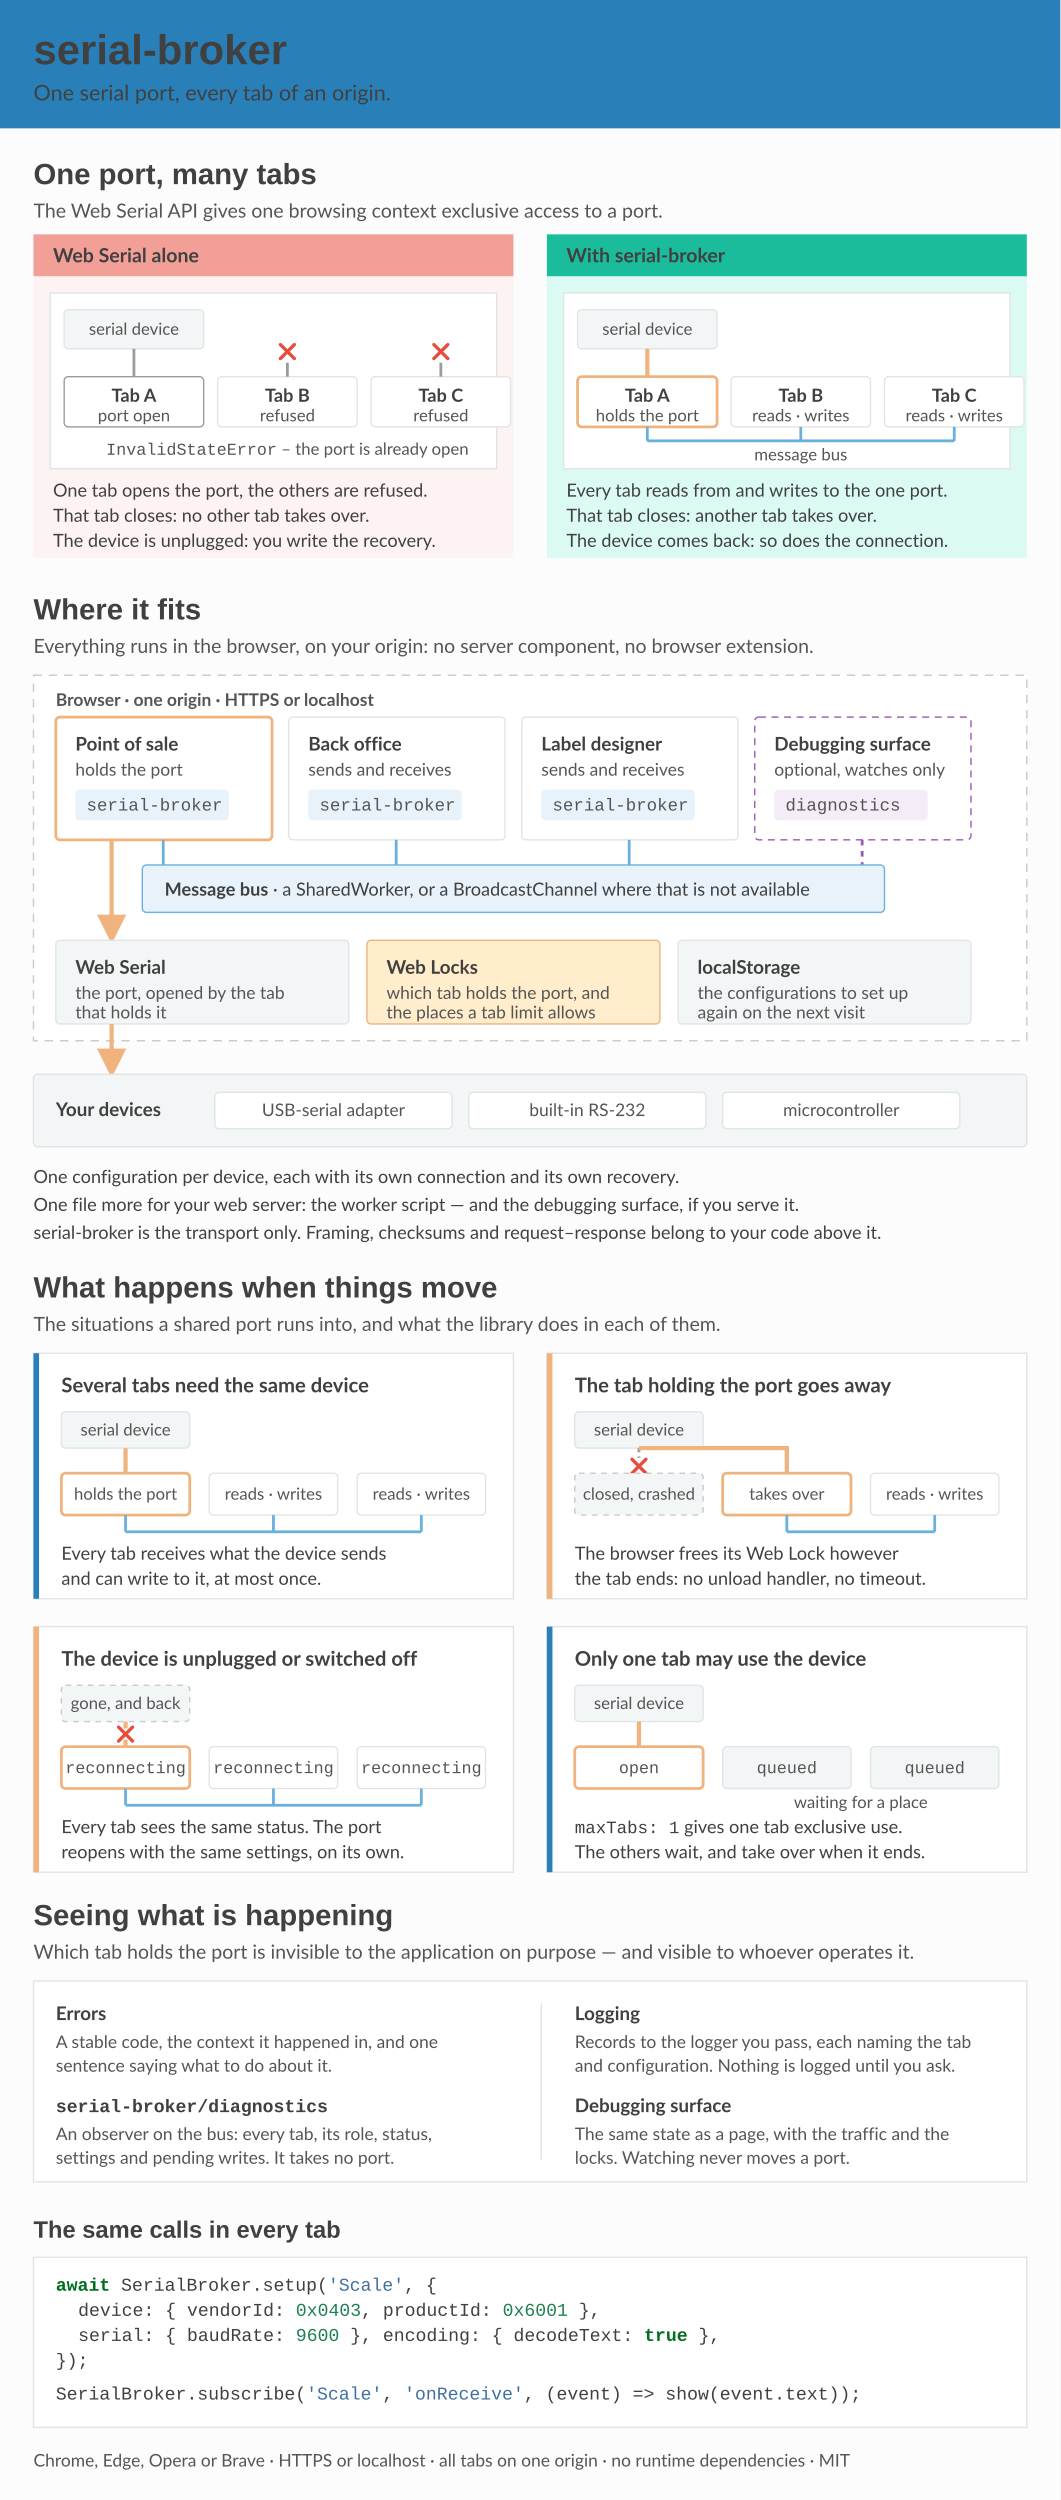
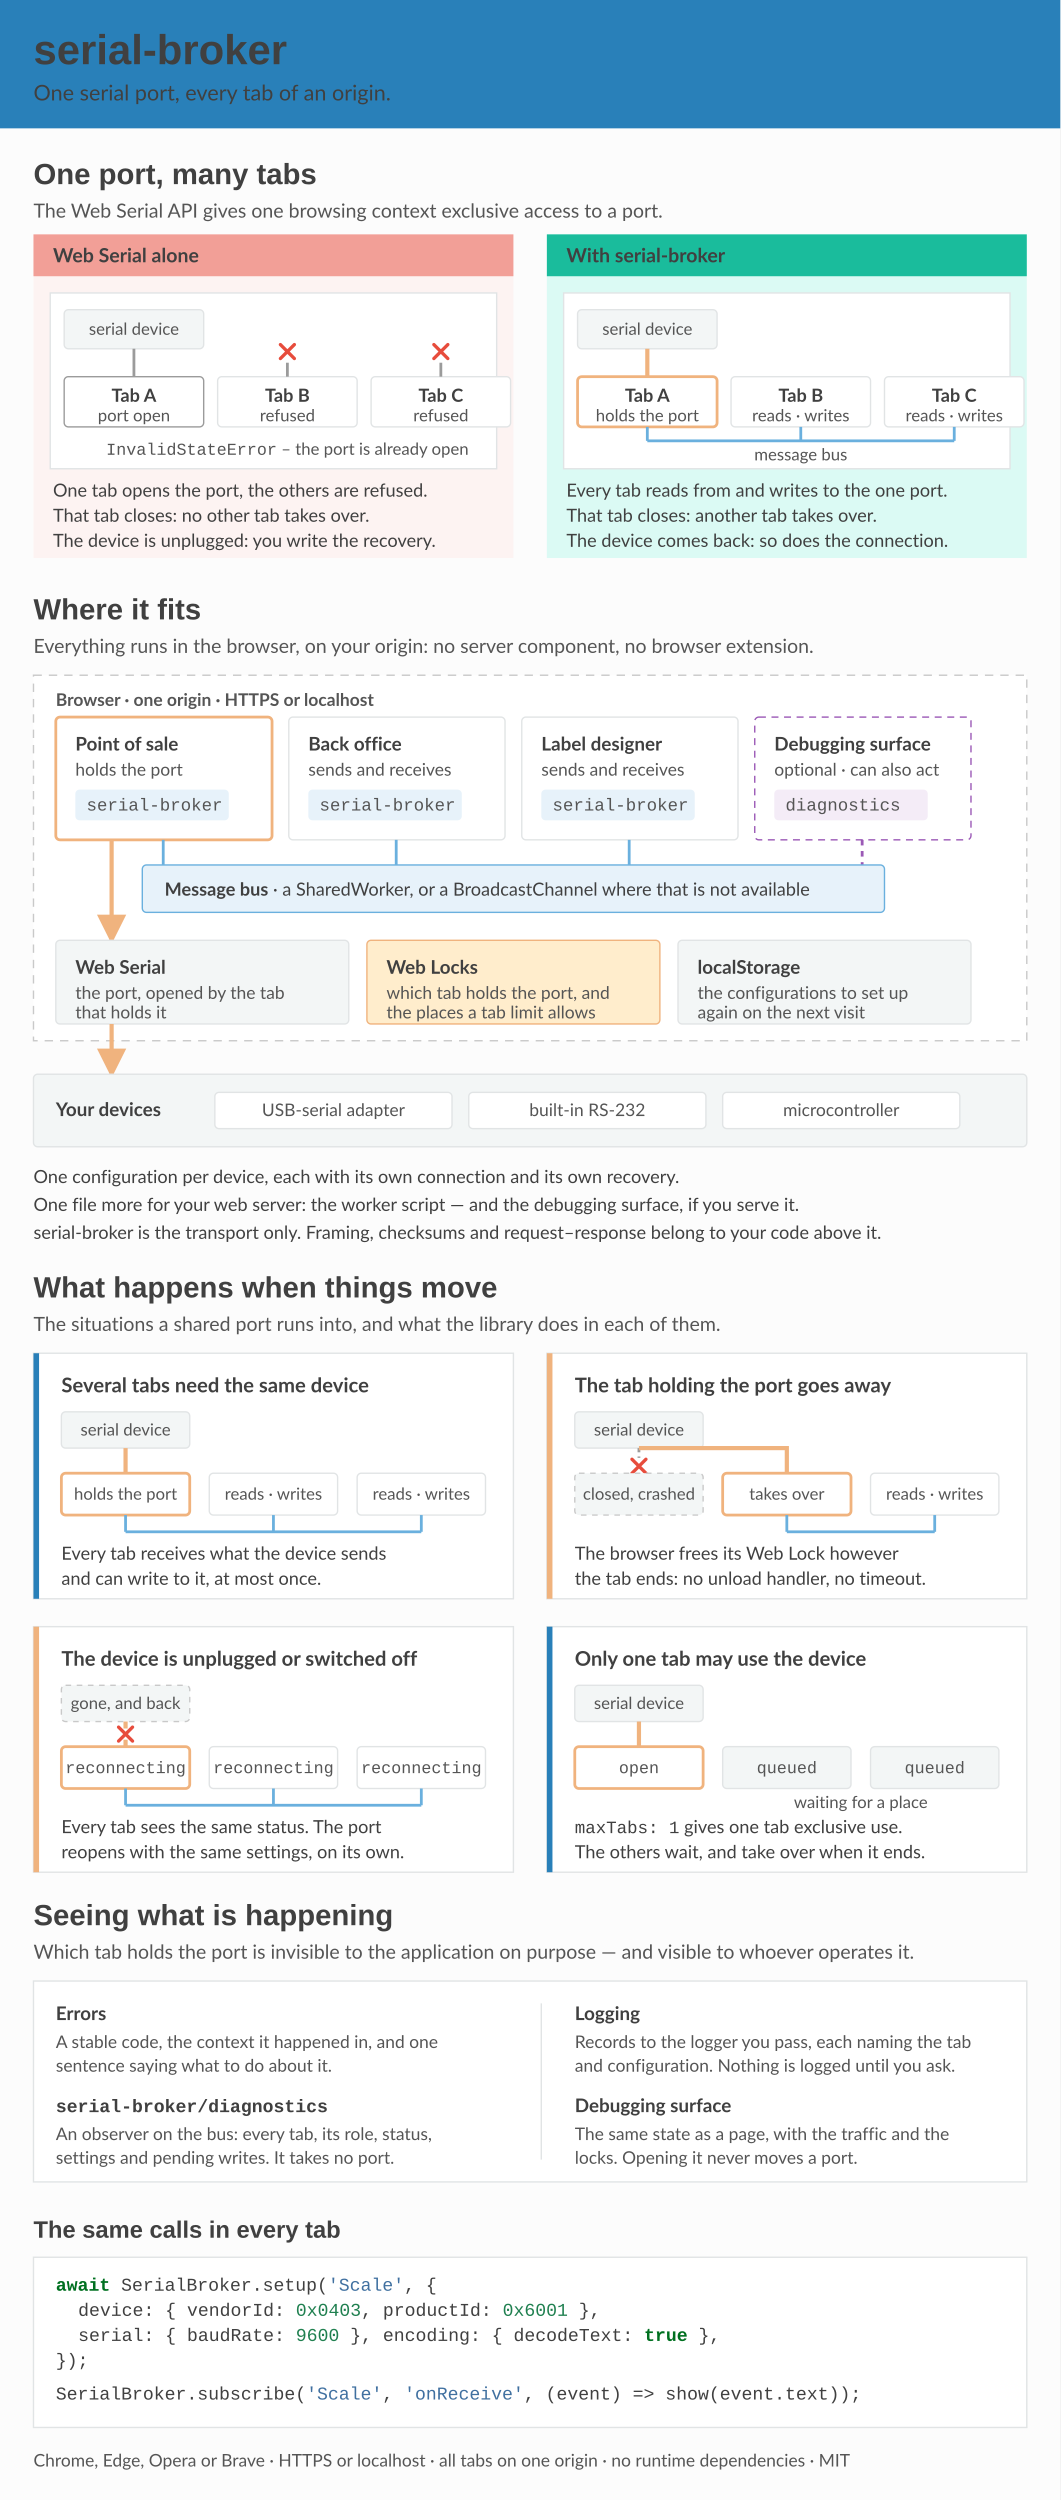
<svg xmlns="http://www.w3.org/2000/svg" viewBox="0 0 760 1792" width="760" height="1792" role="img" aria-labelledby="ssg-title ssg-desc">
  <style>
    /* The fonts and colours of the documentation's Read the Docs theme, so page and picture read as one. */
    .sans { font-family: Lato, proxima-nova, "Helvetica Neue", Arial, sans-serif; }
    .slab { font-family: "Roboto Slab", ff-tisa-web-pro, Georgia, Arial, sans-serif; }
    .mono { font-family: Consolas, "Liberation Mono", Menlo, Monaco, "Courier New", monospace; }
    .b { font-weight: 700; }
    .h2 { font-size: 21px; font-weight: 700; }
    .lead { font-size: 14px; fill: #555555; }
    .body { font-size: 13px; }
    .small { font-size: 12.5px; fill: #555555; }
    .tiny { font-size: 12px; fill: #555555; }
    text { fill: #404040; }
  </style>
  <defs>
    <marker id="arrow-orange" viewBox="0 0 8 8" refX="7" refY="4" markerWidth="7" markerHeight="7" orient="auto">
      <path d="M0 0 L8 4 L0 8 z" fill="#f0b37e" />
    </marker>
    <g id="cross" stroke="#e74c3c" stroke-width="2.4" stroke-linecap="round">
      <path d="M-5 -5 L5 5 M5 -5 L-5 5" />
    </g>
  </defs>
  <rect width="760" height="1792" fill="#fcfcfc" />
  <rect width="760" height="92" fill="#2980b9" />
  <text class="slab b" x="24" y="46" font-size="30" fill="#ffffff">serial-broker</text>
  <text class="sans" x="24" y="72" font-size="15.5" fill="#e7f2fa">One serial port, every tab of an origin.</text>
  <text class="slab h2" x="24" y="132">One port, many tabs</text>
  <text class="sans lead" x="24" y="156">The Web Serial API gives one browsing context exclusive access to a port.</text>
  <g transform="translate(24,168)">
    <rect width="344" height="232" fill="#fdf3f2" />
    <rect width="344" height="30" fill="#f29f97" />
    <text class="sans b" x="14" y="20" font-size="14" fill="#ffffff">Web Serial alone</text>
    <g transform="translate(12,42)">
      <rect width="320" height="126" fill="#ffffff" stroke="#e1e4e5" />
      <g transform="translate(10,12)">
        <rect width="100" height="28" rx="3" fill="#f3f6f6" stroke="#e1e4e5" />
        <text class="sans tiny" x="50" y="18" text-anchor="middle">serial device</text>
        <path d="M50 28 V48" stroke="#9b9b9b" stroke-width="2" />
        <rect y="48" width="100" height="36" rx="3" fill="#ffffff" stroke="#9b9b9b" />
        <text class="sans b" x="50" y="66" font-size="13" text-anchor="middle">Tab A</text>
        <text class="sans tiny" x="50" y="80" text-anchor="middle">port open</text>
        <rect x="110" y="48" width="100" height="36" rx="3" fill="#ffffff" stroke="#e1e4e5" />
        <text class="sans b" x="160" y="66" font-size="13" text-anchor="middle">Tab B</text>
        <text class="sans tiny" x="160" y="80" text-anchor="middle">refused</text>
        <path d="M160 48 V38" stroke="#9b9b9b" stroke-width="2" />
        <use href="#cross" x="160" y="30" />
        <rect x="220" y="48" width="100" height="36" rx="3" fill="#ffffff" stroke="#e1e4e5" />
        <text class="sans b" x="270" y="66" font-size="13" text-anchor="middle">Tab C</text>
        <text class="sans tiny" x="270" y="80" text-anchor="middle">refused</text>
        <path d="M270 48 V38" stroke="#9b9b9b" stroke-width="2" />
        <use href="#cross" x="270" y="30" />
        <text class="sans tiny" x="160" y="104" text-anchor="middle">
          <tspan class="mono">InvalidStateError</tspan> – the port is already open</text>
      </g>
    </g>
    <g class="sans body">
      <text x="14" y="188">One tab opens the port, the others are refused.</text>
      <text x="14" y="206">That tab closes: no other tab takes over.</text>
      <text x="14" y="224">The device is unplugged: you write the recovery.</text>
    </g>
  </g>
  <g transform="translate(392,168)">
    <rect width="344" height="232" fill="#dbfaf4" />
    <rect width="344" height="30" fill="#1abc9c" />
    <text class="sans b" x="14" y="20" font-size="14" fill="#ffffff">With serial-broker</text>
    <g transform="translate(12,42)">
      <rect width="320" height="126" fill="#ffffff" stroke="#e1e4e5" />
      <g transform="translate(10,12)">
        <rect width="100" height="28" rx="3" fill="#f3f6f6" stroke="#e1e4e5" />
        <text class="sans tiny" x="50" y="18" text-anchor="middle">serial device</text>
        <path d="M50 28 V48" stroke="#f0b37e" stroke-width="3" />
        <rect y="48" width="100" height="36" rx="3" fill="#ffffff" stroke="#f0b37e" stroke-width="2" />
        <text class="sans b" x="50" y="66" font-size="13" text-anchor="middle">Tab A</text>
        <text class="sans tiny" x="50" y="80" fill="#a8640a" text-anchor="middle">holds the port</text>
        <rect x="110" y="48" width="100" height="36" rx="3" fill="#ffffff" stroke="#e1e4e5" />
        <text class="sans b" x="160" y="66" font-size="13" text-anchor="middle">Tab B</text>
        <text class="sans tiny" x="160" y="80" text-anchor="middle">reads · writes</text>
        <rect x="220" y="48" width="100" height="36" rx="3" fill="#ffffff" stroke="#e1e4e5" />
        <text class="sans b" x="270" y="66" font-size="13" text-anchor="middle">Tab C</text>
        <text class="sans tiny" x="270" y="80" text-anchor="middle">reads · writes</text>
        <path d="M50 84 V94 M160 84 V94 M270 84 V94 M50 94 H270" stroke="#6ab0de" stroke-width="2" />
        <text class="sans tiny" x="160" y="108" fill="#2980b9" text-anchor="middle">message bus</text>
      </g>
    </g>
    <g class="sans body">
      <text x="14" y="188">Every tab reads from and writes to the one port.</text>
      <text x="14" y="206">That tab closes: another tab takes over.</text>
      <text x="14" y="224">The device comes back: so does the connection.</text>
    </g>
  </g>
  <text class="slab h2" x="24" y="444">Where it fits</text>
  <text class="sans lead" x="24" y="468">Everything runs in the browser, on your origin: no server component, no browser extension.</text>
  <g transform="translate(24,484)">
    <rect width="712" height="262" fill="#ffffff" stroke="#c9c9c9" stroke-dasharray="6 5" />
    <text class="sans b small" x="16" y="22">Browser · one origin · HTTPS or localhost</text>
    <g transform="translate(16,30)">
      <rect width="155" height="88" rx="3" fill="#ffffff" stroke="#f0b37e" stroke-width="2" />
      <text class="sans b" x="14" y="24" font-size="13.5">Point of sale</text>
      <text class="sans small" x="14" y="42" fill="#a8640a">holds the port</text>
      <rect x="14" y="52" width="110" height="22" rx="3" fill="#e7f2fa" />
      <text class="mono small" x="22" y="67" fill="#2980b9">serial-broker</text>
      <rect x="167" width="155" height="88" rx="3" fill="#ffffff" stroke="#e1e4e5" />
      <text class="sans b" x="181" y="24" font-size="13.5">Back office</text>
      <text class="sans small" x="181" y="42">sends and receives</text>
      <rect x="181" y="52" width="110" height="22" rx="3" fill="#e7f2fa" />
      <text class="mono small" x="189" y="67" fill="#2980b9">serial-broker</text>
      <rect x="334" width="155" height="88" rx="3" fill="#ffffff" stroke="#e1e4e5" />
      <text class="sans b" x="348" y="24" font-size="13.5">Label designer</text>
      <text class="sans small" x="348" y="42">sends and receives</text>
      <rect x="348" y="52" width="110" height="22" rx="3" fill="#e7f2fa" />
      <text class="mono small" x="356" y="67" fill="#2980b9">serial-broker</text>
      <rect x="501" width="155" height="88" rx="3" fill="#ffffff" stroke="#9b59b6" stroke-dasharray="5 4" />
      <text class="sans b" x="515" y="24" font-size="13.5">Debugging surface</text>
-       <text class="sans small" x="515" y="42" fill="#7d3c98">optional, watches only</text>
+       <text class="sans small" x="515" y="42" fill="#7d3c98">optional · can also act</text>
      <rect x="515" y="52" width="110" height="22" rx="3" fill="#f4ecf7" />
      <text class="mono small" x="523" y="67" fill="#7d3c98">diagnostics</text>
    </g>
    <path d="M93 118 V136 M260 118 V136 M427 118 V136" stroke="#6ab0de" stroke-width="2" />
    <path d="M594 118 V136" stroke="#9b59b6" stroke-width="2" stroke-dasharray="4 4" />
    <rect x="78" y="136" width="532" height="34" rx="3" fill="#e7f2fa" stroke="#6ab0de" />
    <text class="sans" x="94" y="158" font-size="13" fill="#2980b9">
      <tspan class="b">Message bus</tspan> · a SharedWorker, or a BroadcastChannel where that is not available</text>
    <path d="M56 118 V190" stroke="#f0b37e" stroke-width="3" marker-end="url(#arrow-orange)" />
    <g transform="translate(16,190)">
      <rect width="210" height="60" rx="3" fill="#f3f6f6" stroke="#e1e4e5" />
      <text class="sans b" x="14" y="24" font-size="13.5">Web Serial</text>
      <text class="sans small" x="14" y="42">the port, opened by the tab</text>
      <text class="sans small" x="14" y="56">that holds it</text>
      <rect x="223" width="210" height="60" rx="3" fill="#ffedcc" stroke="#f0b37e" />
      <text class="sans b" x="237" y="24" font-size="13.5">Web Locks</text>
      <text class="sans small" x="237" y="42" fill="#7a4a08">which tab holds the port, and</text>
      <text class="sans small" x="237" y="56" fill="#7a4a08">the places a tab limit allows</text>
      <rect x="446" width="210" height="60" rx="3" fill="#f3f6f6" stroke="#e1e4e5" />
      <text class="sans b" x="460" y="24" font-size="13.5">localStorage</text>
      <text class="sans small" x="460" y="42">the configurations to set up</text>
      <text class="sans small" x="460" y="56">again on the next visit</text>
    </g>
    <path d="M56 250 V286" stroke="#f0b37e" stroke-width="3" marker-end="url(#arrow-orange)" />
    <g transform="translate(0,286)">
      <rect width="712" height="52" rx="3" fill="#f3f6f6" stroke="#e1e4e5" />
      <text class="sans b" x="16" y="30" font-size="13.5">Your devices</text>
      <rect x="130" y="13" width="170" height="26" rx="3" fill="#ffffff" stroke="#e1e4e5" />
      <text class="sans small" x="215" y="30" text-anchor="middle">USB-serial adapter</text>
      <rect x="312" y="13" width="170" height="26" rx="3" fill="#ffffff" stroke="#e1e4e5" />
      <text class="sans small" x="397" y="30" text-anchor="middle">built-in RS-232</text>
      <rect x="494" y="13" width="170" height="26" rx="3" fill="#ffffff" stroke="#e1e4e5" />
      <text class="sans small" x="579" y="30" text-anchor="middle">microcontroller</text>
    </g>
    <g class="sans body" fill="#555555">
      <text y="364">One configuration per device, each with its own connection and its own recovery.</text>
      <text y="384">One file more for your web server: the worker script — and the debugging surface, if you serve it.</text>
      <text y="404">serial-broker is the transport only. Framing, checksums and request–response belong to your code above it.</text>
    </g>
  </g>
  <text class="slab h2" x="24" y="930">What happens when things move</text>
  <text class="sans lead" x="24" y="954">The situations a shared port runs into, and what the library does in each of them.</text>
  <g transform="translate(24,970)">
    <rect width="344" height="176" fill="#ffffff" stroke="#e1e4e5" />
    <rect width="4" height="176" fill="#2980b9" />
    <text class="sans b" x="20" y="28" font-size="14.5">Several tabs need the same device</text>
    <g transform="translate(20,42)">
      <rect width="92" height="26" rx="3" fill="#f3f6f6" stroke="#e1e4e5" />
      <text class="sans tiny" x="46" y="17" text-anchor="middle">serial device</text>
      <path d="M46 26 V44" stroke="#f0b37e" stroke-width="3" />
      <rect y="44" width="92" height="30" rx="3" fill="#ffffff" stroke="#f0b37e" stroke-width="2" />
      <text class="sans tiny" x="46" y="63" text-anchor="middle">holds the port</text>
      <rect x="106" y="44" width="92" height="30" rx="3" fill="#ffffff" stroke="#e1e4e5" />
      <text class="sans tiny" x="152" y="63" text-anchor="middle">reads · writes</text>
      <rect x="212" y="44" width="92" height="30" rx="3" fill="#ffffff" stroke="#e1e4e5" />
      <text class="sans tiny" x="258" y="63" text-anchor="middle">reads · writes</text>
      <path d="M46 74 V86 M152 74 V86 M258 74 V86 M46 86 H258" stroke="#6ab0de" stroke-width="2" />
    </g>
    <g class="sans body">
      <text x="20" y="148">Every tab receives what the device sends</text>
      <text x="20" y="166">and can write to it, at most once.</text>
    </g>
  </g>
  <g transform="translate(392,970)">
    <rect width="344" height="176" fill="#ffffff" stroke="#e1e4e5" />
    <rect width="4" height="176" fill="#f0b37e" />
    <text class="sans b" x="20" y="28" font-size="14.5">The tab holding the port goes away</text>
    <g transform="translate(20,42)">
      <rect width="92" height="26" rx="3" fill="#f3f6f6" stroke="#e1e4e5" />
      <text class="sans tiny" x="46" y="17" text-anchor="middle">serial device</text>
      <path d="M46 26 V33" stroke="#9b9b9b" stroke-width="2" stroke-dasharray="3 3" />
      <use href="#cross" x="46" y="39" />
      <path d="M46 26 H152 V44" stroke="#f0b37e" stroke-width="3" fill="none" />
      <rect y="44" width="92" height="30" rx="3" fill="#f3f6f6" stroke="#c9c9c9" stroke-dasharray="4 4" />
      <text class="sans tiny" x="46" y="63" fill="#777777" text-anchor="middle">closed, crashed</text>
      <rect x="106" y="44" width="92" height="30" rx="3" fill="#ffffff" stroke="#f0b37e" stroke-width="2" />
      <text class="sans tiny" x="152" y="63" text-anchor="middle">takes over</text>
      <rect x="212" y="44" width="92" height="30" rx="3" fill="#ffffff" stroke="#e1e4e5" />
      <text class="sans tiny" x="258" y="63" text-anchor="middle">reads · writes</text>
      <path d="M152 74 V86 M258 74 V86 M152 86 H258" stroke="#6ab0de" stroke-width="2" />
    </g>
    <g class="sans body">
      <text x="20" y="148">The browser frees its Web Lock however</text>
      <text x="20" y="166">the tab ends: no unload handler, no timeout.</text>
    </g>
  </g>
  <g transform="translate(24,1166)">
    <rect width="344" height="176" fill="#ffffff" stroke="#e1e4e5" />
    <rect width="4" height="176" fill="#f0b37e" />
    <text class="sans b" x="20" y="28" font-size="14.5">The device is unplugged or switched off</text>
    <g transform="translate(20,42)">
      <rect width="92" height="26" rx="3" fill="#f3f6f6" stroke="#c9c9c9" stroke-dasharray="4 4" />
      <text class="sans tiny" x="46" y="17" fill="#777777" text-anchor="middle">gone, and back</text>
      <path d="M46 26 V31 M46 39 V44" stroke="#f0b37e" stroke-width="3" />
      <use href="#cross" x="46" y="35" />
      <rect y="44" width="92" height="30" rx="3" fill="#ffffff" stroke="#f0b37e" stroke-width="2" />
      <text class="mono tiny" x="46" y="63" fill="#404040" text-anchor="middle">reconnecting</text>
      <rect x="106" y="44" width="92" height="30" rx="3" fill="#ffffff" stroke="#e1e4e5" />
      <text class="mono tiny" x="152" y="63" fill="#404040" text-anchor="middle">reconnecting</text>
      <rect x="212" y="44" width="92" height="30" rx="3" fill="#ffffff" stroke="#e1e4e5" />
      <text class="mono tiny" x="258" y="63" fill="#404040" text-anchor="middle">reconnecting</text>
      <path d="M46 74 V86 M152 74 V86 M258 74 V86 M46 86 H258" stroke="#6ab0de" stroke-width="2" />
    </g>
    <g class="sans body">
      <text x="20" y="148">Every tab sees the same status. The port</text>
      <text x="20" y="166">reopens with the same settings, on its own.</text>
    </g>
  </g>
  <g transform="translate(392,1166)">
    <rect width="344" height="176" fill="#ffffff" stroke="#e1e4e5" />
    <rect width="4" height="176" fill="#2980b9" />
    <text class="sans b" x="20" y="28" font-size="14.5">Only one tab may use the device</text>
    <g transform="translate(20,42)">
      <rect width="92" height="26" rx="3" fill="#f3f6f6" stroke="#e1e4e5" />
      <text class="sans tiny" x="46" y="17" text-anchor="middle">serial device</text>
      <path d="M46 26 V44" stroke="#f0b37e" stroke-width="3" />
      <rect y="44" width="92" height="30" rx="3" fill="#ffffff" stroke="#f0b37e" stroke-width="2" />
      <text class="mono tiny" x="46" y="63" fill="#404040" text-anchor="middle">open</text>
      <rect x="106" y="44" width="92" height="30" rx="3" fill="#f3f6f6" stroke="#e1e4e5" />
      <text class="mono tiny" x="152" y="63" text-anchor="middle">queued</text>
      <rect x="212" y="44" width="92" height="30" rx="3" fill="#f3f6f6" stroke="#e1e4e5" />
      <text class="mono tiny" x="258" y="63" text-anchor="middle">queued</text>
      <text class="sans tiny" x="205" y="88" text-anchor="middle">waiting for a place</text>
    </g>
    <g class="sans body">
      <text x="20" y="148">
        <tspan class="mono" font-size="12.5">maxTabs: 1</tspan> gives one tab exclusive use.</text>
      <text x="20" y="166">The others wait, and take over when it ends.</text>
    </g>
  </g>
  <text class="slab h2" x="24" y="1380">Seeing what is happening</text>
  <text class="sans lead" x="24" y="1404">Which tab holds the port is invisible to the application on purpose — and visible to whoever operates it.</text>
  <g transform="translate(24,1420)">
    <rect width="712" height="144" fill="#ffffff" stroke="#e1e4e5" />
    <path d="M364 16 H364 M364 16 V128" stroke="#e1e4e5" />
    <g transform="translate(16,0)">
      <text class="sans b" y="28" font-size="13.5">Errors</text>
      <text class="sans small" y="48">A stable code, the context it happened in, and one</text>
      <text class="sans small" y="65">sentence saying what to do about it.</text>
    </g>
    <g transform="translate(388,0)">
      <text class="sans b" y="28" font-size="13.5">Logging</text>
      <text class="sans small" y="48">Records to the logger you pass, each naming the tab</text>
      <text class="sans small" y="65">and configuration. Nothing is logged until you ask.</text>
    </g>
    <g transform="translate(16,66)">
      <text class="mono b" y="28" font-size="13">serial-broker/diagnostics</text>
      <text class="sans small" y="48">An observer on the bus: every tab, its role, status,</text>
      <text class="sans small" y="65">settings and pending writes. It takes no port.</text>
    </g>
    <g transform="translate(388,66)">
      <text class="sans b" y="28" font-size="13.5" fill="#7d3c98">Debugging surface</text>
      <text class="sans small" y="48">The same state as a page, with the traffic and the</text>
-       <text class="sans small" y="65">locks. Watching never moves a port.</text>
+       <text class="sans small" y="65">locks. Opening it never moves a port.</text>
    </g>
  </g>
  <text class="slab b" x="24" y="1604" font-size="17">The same calls in every tab</text>
  <rect x="24" y="1618" width="712" height="122" fill="#ffffff" stroke="#e1e4e5" />
  <g class="mono" font-size="13">
    <text x="40" y="1642">
      <tspan fill="#007020" class="b">await</tspan> SerialBroker.setup(<tspan fill="#4070a0">'Scale'</tspan>, {</text>
    <text x="56" y="1660">device: { vendorId: <tspan fill="#208050">0x0403</tspan>, productId: <tspan fill="#208050">0x6001</tspan> },</text>
    <text x="56" y="1678">serial: { baudRate: <tspan fill="#208050">9600</tspan> }, encoding: { decodeText: <tspan fill="#007020" class="b">true</tspan> },</text>
    <text x="40" y="1696">});</text>
    <text x="40" y="1720">SerialBroker.subscribe(<tspan fill="#4070a0">'Scale'</tspan>, <tspan fill="#4070a0">'onReceive'</tspan>, (event) =&gt; show(event.text));</text>
  </g>
  <text class="sans small" x="24" y="1768">Chrome, Edge, Opera or Brave · HTTPS or localhost · all tabs on one origin · no runtime dependencies · MIT</text>
</svg>
